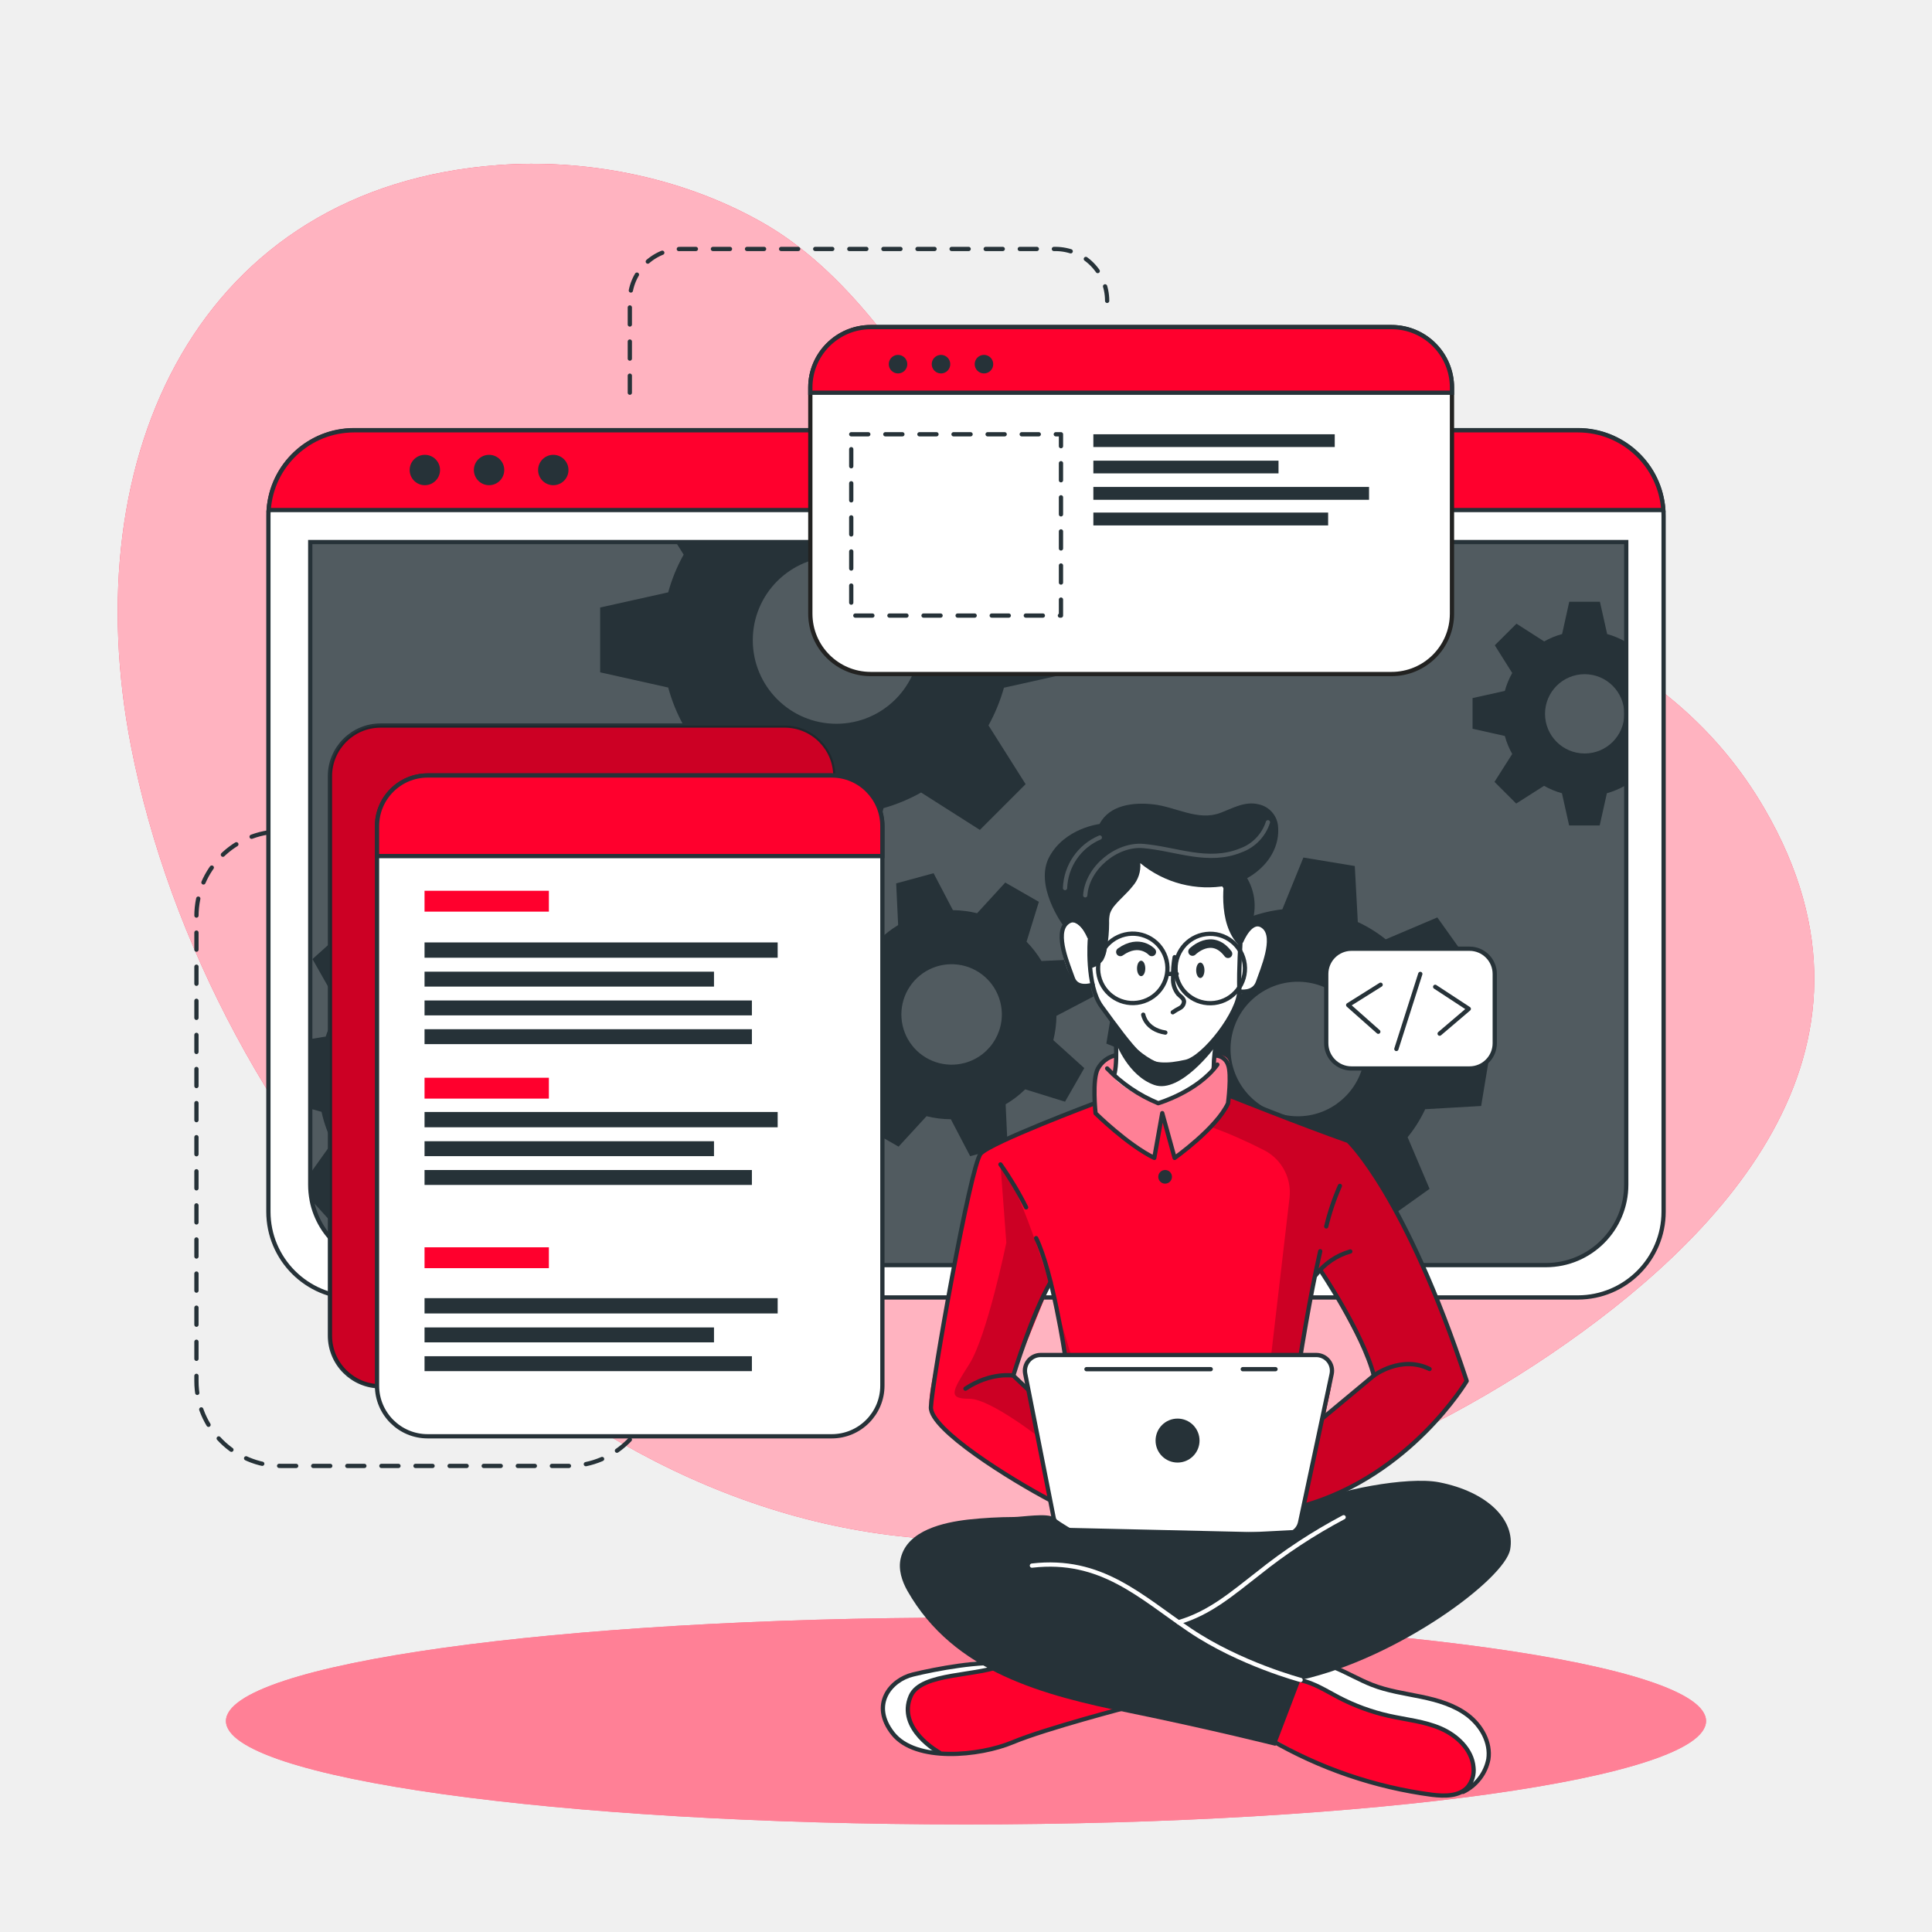
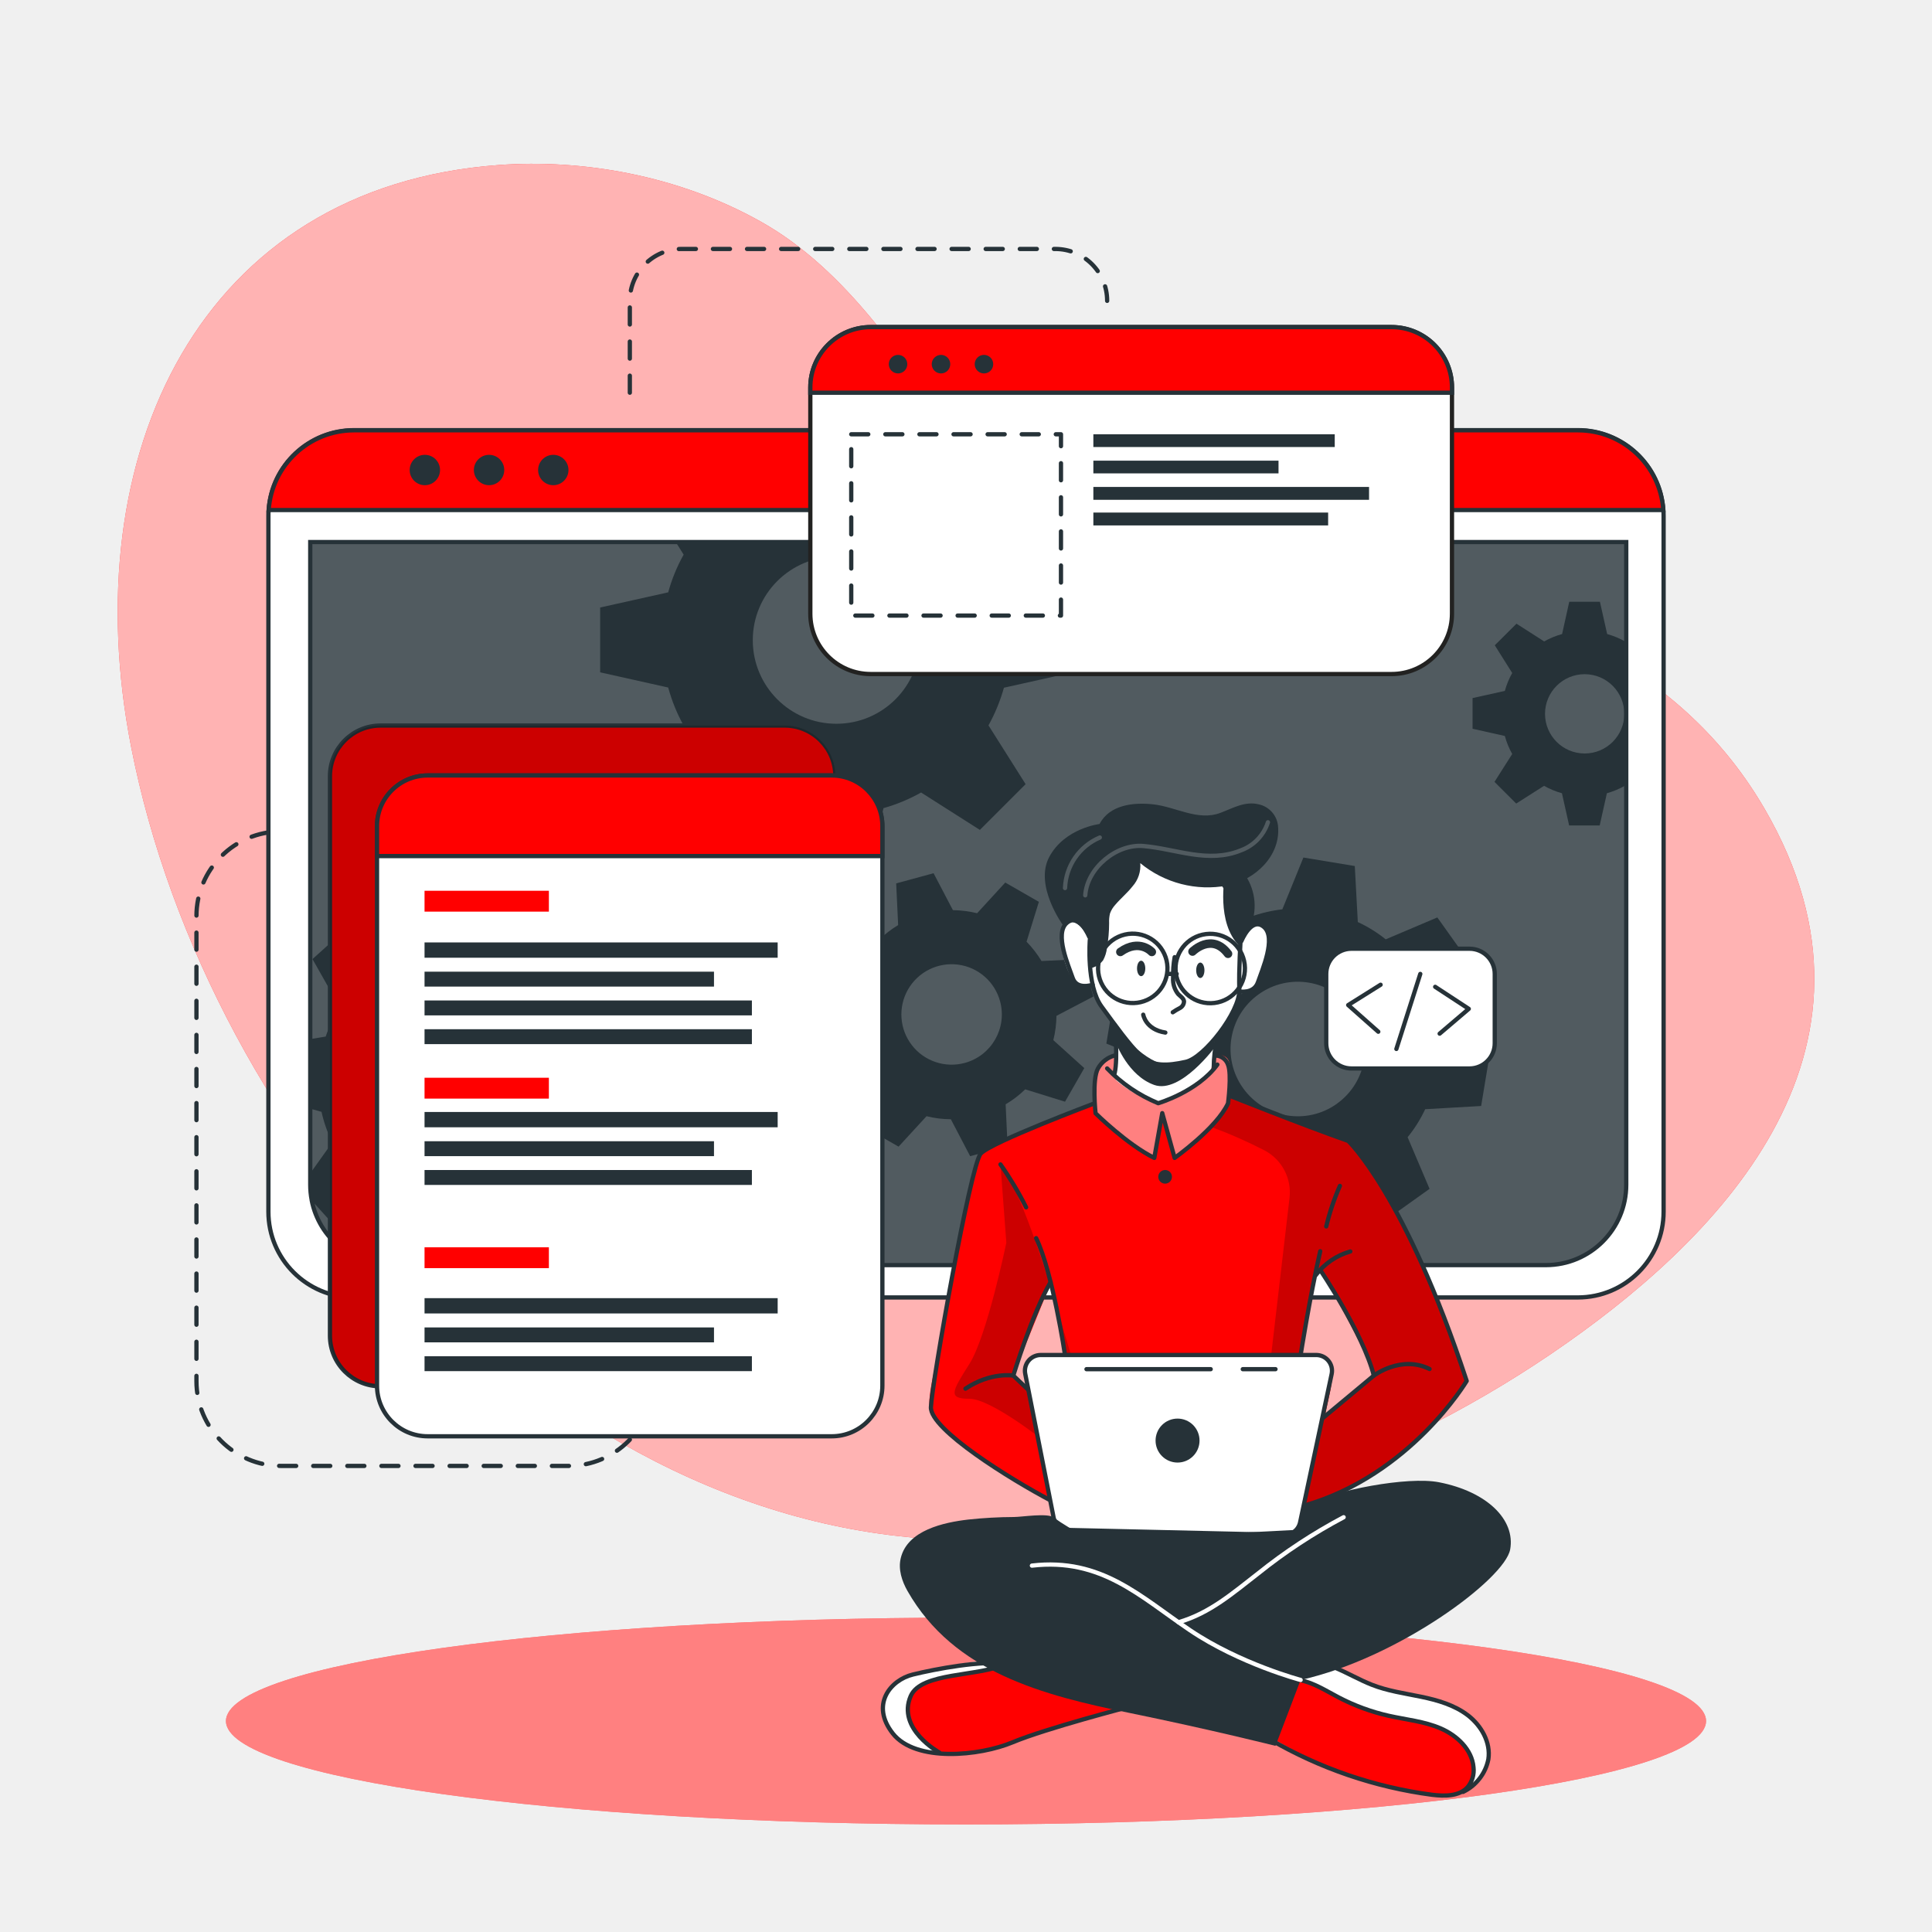
<svg xmlns="http://www.w3.org/2000/svg" viewBox="0 0 500 500">
-   <g id="freepik--background-simple--inject-4">
-     <path d="M456.55,209.11c-48.74-83.48-180.95-53.75-207.95-94.35C234.77,94,219.3,69.87,196.86,57.34c-21.39-12-46.19-16.21-67.81-14.63C51.84,48.36,19.11,117.44,33.94,193.3,53.74,294.49,143.44,397.86,250,398.58,305.74,399,359,379,400.7,350.87l.93-.63C443.33,321.85,493.77,272.84,456.55,209.11Z" style="fill:#FF002D" />
+   <g id="freepik--background-simple--inject-104">
+     <path d="M456.55,209.11c-48.74-83.48-180.95-53.75-207.95-94.35C234.77,94,219.3,69.87,196.86,57.34c-21.39-12-46.19-16.21-67.81-14.63C51.84,48.36,19.11,117.44,33.94,193.3,53.74,294.49,143.44,397.86,250,398.58,305.74,399,359,379,400.7,350.87l.93-.63C443.33,321.85,493.77,272.84,456.55,209.11Z" style="fill:#FF0000" />
    <path d="M456.55,209.11c-48.74-83.48-180.95-53.75-207.95-94.35C234.77,94,219.3,69.87,196.86,57.34c-21.39-12-46.19-16.21-67.81-14.63C51.84,48.36,19.11,117.44,33.94,193.3,53.74,294.49,143.44,397.86,250,398.58,305.74,399,359,379,400.7,350.87l.93-.63C443.33,321.85,493.77,272.84,456.55,209.11Z" style="fill:#fff;opacity:0.7" />
  </g>
-   <g id="freepik--Lines--inject-4">
+   <g id="freepik--Lines--inject-104">
    <path d="M78.19,215.18H72.77a21.93,21.93,0,0,0-21.93,21.93V357.45a21.93,21.93,0,0,0,21.93,21.93h74.36a21.93,21.93,0,0,0,21.93-21.93h0" style="fill:none;stroke:#263238;stroke-linecap:round;stroke-linejoin:round;stroke-width:1.103px;stroke-dasharray:4.412" />
    <path d="M163,101.63V77.86A13.43,13.43,0,0,1,176.4,64.43h96.7a13.43,13.43,0,0,1,13.43,13.43h0" style="fill:none;stroke:#263238;stroke-linecap:round;stroke-linejoin:round;stroke-width:1.103px;stroke-dasharray:4.412" />
  </g>
-   <g id="freepik--Shadow--inject-4">
-     <ellipse cx="250" cy="445.4" rx="191.52" ry="26.76" style="fill:#FF002D" />
+   <g id="freepik--Shadow--inject-104">
+     <ellipse cx="250" cy="445.4" rx="191.52" ry="26.76" style="fill:#FF0000" />
    <ellipse cx="250" cy="445.4" rx="191.52" ry="26.76" style="fill:#fff;opacity:0.5" />
  </g>
-   <g id="freepik--Window--inject-4">
+   <g id="freepik--Window--inject-104">
    <path d="M430.54,133.52V313.58a22.2,22.2,0,0,1-22.19,22.2H91.65a22.2,22.2,0,0,1-22.19-22.2V133.52c0-.53,0-1,.07-1.56a22.18,22.18,0,0,1,22.12-20.64h316.7A22.18,22.18,0,0,1,430.47,132C430.52,132.48,430.54,133,430.54,133.52Z" style="fill:#fff;stroke:#263238;stroke-linecap:round;stroke-linejoin:round;stroke-width:1.103px" />
    <path d="M80.26,140.28H420.87a0,0,0,0,1,0,0V306.61a20.8,20.8,0,0,1-20.8,20.8h-299a20.8,20.8,0,0,1-20.8-20.8V140.28a0,0,0,0,1,0,0Z" style="fill:#263238" />
    <path d="M420.88,140.28V306.61a20.69,20.69,0,0,1-20.57,20.8H100.83a20.69,20.69,0,0,1-20.57-20.8V140.28Z" style="fill:#fff;opacity:0.2" />
-     <path d="M430.47,132H69.53a22.18,22.18,0,0,1,22.12-20.64h316.7A22.18,22.18,0,0,1,430.47,132Z" style="fill:#FF002D;stroke:#263238;stroke-miterlimit:10;stroke-width:1.103px" />
+     <path d="M430.47,132H69.53a22.18,22.18,0,0,1,22.12-20.64h316.7A22.18,22.18,0,0,1,430.47,132Z" style="fill:#FF0000;stroke:#263238;stroke-miterlimit:10;stroke-width:1.103px" />
    <path d="M113.88,121.64a3.93,3.93,0,1,1-3.93-3.93A3.93,3.93,0,0,1,113.88,121.64Z" style="fill:#263238" />
    <path d="M130.5,121.64a3.93,3.93,0,1,1-3.93-3.93A3.93,3.93,0,0,1,130.5,121.64Z" style="fill:#263238" />
    <circle cx="143.19" cy="121.64" r="3.93" style="fill:#263238" />
    <path d="M420.87,140.28V306.61a20.8,20.8,0,0,1-20.8,20.8h-299a20.8,20.8,0,0,1-20.4-16.76v-.06a21,21,0,0,1-.38-4V140.28Z" style="fill:none;stroke:#263238;stroke-miterlimit:10;stroke-width:1.103px" />
    <path d="M420.55,166a20.94,20.94,0,0,0-4.62-1.91l-1.87-8.35h-7.94l-1.85,8.35a20.25,20.25,0,0,0-4.64,1.91l-7.17-4.59L386.85,167l4.51,7.17a20.35,20.35,0,0,0-1.91,4.64l-8.35,1.85v7.94l8.35,1.87a20,20,0,0,0,1.91,4.66l-4.59,7.22,5.62,5.61,7.21-4.59a20.39,20.39,0,0,0,4.63,1.92l1.86,8.34H414l1.86-8.34a20.78,20.78,0,0,0,4.62-1.92l.37.24V165.8Zm-10.44,29a10.26,10.26,0,1,1,10.26-10.25A10.25,10.25,0,0,1,410.11,195Z" style="fill:#263238" />
    <path d="M277.45,174.05V157.31l-17.6-3.91a45.51,45.51,0,0,0-4-9.77l2.13-3.35h-83.1l2.05,3.26a43,43,0,0,0-4,9.76l-17.61,3.92V174l17.61,3.93a43.65,43.65,0,0,0,4,9.84l-9.67,15.21,11.85,11.84,15.2-9.68a44.38,44.38,0,0,0,9.77,4.05L208,226.74H224.7l3.94-17.59a44.64,44.64,0,0,0,9.74-4.05l15.21,9.68,11.84-11.84-9.61-15.21a45.87,45.87,0,0,0,4-9.75Zm-61,13.26a21.63,21.63,0,1,1,21.63-21.63A21.62,21.62,0,0,1,216.45,187.31Z" style="fill:#263238" />
    <path d="M166.38,289l.71-13.29-13.77-3.88a37.21,37.21,0,0,0-2.82-7.9l8.32-11.68-8.92-9.89-12.46,7a36.51,36.51,0,0,0-7.59-3.63l-2.38-14.12L114.19,231l-3.84,13.81a35,35,0,0,0-7.9,2.8l-11.67-8.31-9.91,8.91,7.06,12.47a35,35,0,0,0-3.64,7.58l-4,.66v18l2.92.82A34.6,34.6,0,0,0,86,295.65l-5.74,8.05.38,6.89v.06l5.93,6.57,12.48-7.05a34.66,34.66,0,0,0,7.61,3.67L109,327.4h0l.11.57,13.28.7.35-1.27h0l3.49-12.53a35.53,35.53,0,0,0,7.94-2.8l11.65,8.3,9.9-8.9-7-12.48a34.53,34.53,0,0,0,3.59-7.57Zm-35.27-20.75a17.2,17.2,0,1,0-1.28,24.28A17.2,17.2,0,0,0,131.11,268.29Z" style="fill:#263238" />
    <path d="M272.6,269.19a27.25,27.25,0,0,0,.81-6.29l9.55-5-2.64-9.69-10.78.5a27.27,27.27,0,0,0-3.87-5l3.19-10.31-8.7-5-7.28,7.94a28.8,28.8,0,0,0-6.27-.8l-5-9.55-9.68,2.63.51,10.79a27.24,27.24,0,0,0-5,3.87l-10.32-3.19-5,8.69,8,7.27a26,26,0,0,0-.79,6.27l-9.57,5,2.64,9.68,10.8-.51a25.39,25.39,0,0,0,3.85,5l-3.21,10.26,8.71,5,7.24-7.88a26.12,26.12,0,0,0,6.29.79l5,9.56,9.68-2.63-.43-9.22-.07-1.58a26.41,26.41,0,0,0,5.06-3.87l10.31,3.2,4.26-7.44.72-1.26Zm-22.87,5.88a13,13,0,1,1,9.1-15.9A13,13,0,0,1,249.73,275.07Z" style="fill:#263238" />
    <path d="M383.32,286.23l2.2-13.3-13.46-5.41a35.27,35.27,0,0,0-1.93-8.3l9.69-10.79-7.84-11-13.36,5.67a35.38,35.38,0,0,0-7.22-4.48l-.78-14.49-13.3-2.2-5.45,13.4a37.15,37.15,0,0,0-8.27,1.95l-10.82-9.69-10.95,7.84,5.68,13.35a36.24,36.24,0,0,0-4.05,6.29c-.15.31-.31.62-.45.93l-14.48.8-2.21,13.28,2.18.88,11.28,4.55a35.18,35.18,0,0,0,1.93,8.26L292,294.63l7.85,11,13.35-5.7a35.06,35.06,0,0,0,7.21,4.52l.75,14.42,13.29,2.2,5.44-13.3a35.13,35.13,0,0,0,8.28-1.94l10.8,9.69,11-7.85-5.68-13.36a34.78,34.78,0,0,0,4.55-7.25Zm-37.3-.6a17.41,17.41,0,1,1,4-24.29A17.41,17.41,0,0,1,346,285.63Z" style="fill:#263238" />
  </g>
-   <g id="freepik--Graphics--inject-4">
-     <rect x="85.39" y="187.77" width="130.8" height="171.01" rx="13.11" style="fill:#FF002D;stroke:#263238;stroke-miterlimit:10;stroke-width:1.103px" />
+   <g id="freepik--Graphics--inject-104">
+     <rect x="85.39" y="187.77" width="130.8" height="171.01" rx="13.11" style="fill:#FF0000;stroke:#263238;stroke-miterlimit:10;stroke-width:1.103px" />
    <rect x="85.39" y="187.77" width="130.8" height="171.01" rx="13.11" style="opacity:0.2" />
    <path d="M228.36,213.8V358.59a13.11,13.11,0,0,1-13.11,13.12H110.67a13.11,13.11,0,0,1-13.1-13.12V213.8a13.11,13.11,0,0,1,13.1-13.11H215.25A13.11,13.11,0,0,1,228.36,213.8Z" style="fill:#fff;stroke:#263238;stroke-linecap:round;stroke-linejoin:round;stroke-width:1.103px" />
-     <path d="M228.36,213.8v7.75H97.57V213.8a13.11,13.11,0,0,1,13.1-13.11H215.25A13.11,13.11,0,0,1,228.36,213.8Z" style="fill:#FF002D;stroke:#263238;stroke-miterlimit:10;stroke-width:1.103px" />
-     <rect x="109.87" y="230.53" width="32.18" height="5.4" style="fill:#FF002D" />
-     <rect x="109.87" y="278.92" width="32.18" height="5.4" style="fill:#FF002D" />
-     <rect x="109.87" y="322.8" width="32.18" height="5.4" style="fill:#FF002D" />
+     <path d="M228.36,213.8v7.75H97.57V213.8a13.11,13.11,0,0,1,13.1-13.11H215.25A13.11,13.11,0,0,1,228.36,213.8Z" style="fill:#FF0000;stroke:#263238;stroke-miterlimit:10;stroke-width:1.103px" />
+     <rect x="109.87" y="230.53" width="32.18" height="5.4" style="fill:#FF0000" />
+     <rect x="109.87" y="278.92" width="32.18" height="5.4" style="fill:#FF0000" />
+     <rect x="109.87" y="322.8" width="32.18" height="5.4" style="fill:#FF0000" />
    <rect x="109.87" y="243.9" width="91.39" height="3.96" style="fill:#263238" />
    <rect x="109.87" y="251.47" width="74.91" height="3.86" style="fill:#263238" />
    <rect x="109.87" y="258.92" width="84.72" height="3.86" style="fill:#263238" />
    <rect x="109.87" y="266.36" width="84.72" height="3.86" style="fill:#263238" />
    <rect x="109.87" y="287.78" width="91.39" height="3.96" style="fill:#263238" />
    <rect x="109.87" y="295.35" width="74.91" height="3.86" style="fill:#263238" />
    <rect x="109.87" y="302.8" width="84.72" height="3.86" style="fill:#263238" />
    <rect x="109.87" y="335.96" width="91.39" height="3.96" style="fill:#263238" />
    <rect x="109.87" y="343.54" width="74.91" height="3.86" style="fill:#263238" />
    <rect x="109.87" y="350.99" width="84.72" height="3.86" style="fill:#263238" />
    <path d="M375.77,100.29v58.52a15.63,15.63,0,0,1-15.64,15.63H225.35a15.63,15.63,0,0,1-15.64-15.63V100.29a15.65,15.65,0,0,1,15.64-15.64H360.13A15.64,15.64,0,0,1,375.77,100.29Z" style="fill:#fff;stroke:#222221;stroke-miterlimit:10;stroke-width:1.103px" />
-     <path d="M375.77,100.29v1.34H209.71v-1.34a15.65,15.65,0,0,1,15.64-15.64H360.13A15.64,15.64,0,0,1,375.77,100.29Z" style="fill:#FF002D;stroke:#263238;stroke-miterlimit:10;stroke-width:1.103px" />
+     <path d="M375.77,100.29v1.34H209.71v-1.34a15.65,15.65,0,0,1,15.64-15.64H360.13A15.64,15.64,0,0,1,375.77,100.29Z" style="fill:#FF0000;stroke:#263238;stroke-miterlimit:10;stroke-width:1.103px" />
    <path d="M234.11,95.94a2.4,2.4,0,1,1,0-3.39A2.41,2.41,0,0,1,234.11,95.94Z" style="fill:#263238" />
    <path d="M245.23,95.94a2.4,2.4,0,1,1,0-3.39A2.41,2.41,0,0,1,245.23,95.94Z" style="fill:#263238" />
    <path d="M256.35,95.94a2.4,2.4,0,1,1,0-3.39A2.41,2.41,0,0,1,256.35,95.94Z" style="fill:#263238" />
    <rect x="220.3" y="112.39" width="54.28" height="46.92" style="fill:none;stroke:#263238;stroke-linecap:round;stroke-linejoin:round;stroke-width:1.103px;stroke-dasharray:4.412" />
    <rect x="282.96" y="112.39" width="62.47" height="3.3" style="fill:#263238" />
    <rect x="282.96" y="119.22" width="47.92" height="3.29" style="fill:#263238" />
    <rect x="282.96" y="126.02" width="71.35" height="3.33" style="fill:#263238" />
    <rect x="282.96" y="132.65" width="60.76" height="3.33" style="fill:#263238" />
    <rect x="343.23" y="245.53" width="43.61" height="30.99" rx="6.53" style="fill:#fff;stroke:#263238;stroke-linecap:round;stroke-linejoin:round;stroke-width:1.103px" />
    <polyline points="357.3 254.85 348.91 260.11 356.7 267.01" style="fill:none;stroke:#263238;stroke-linecap:round;stroke-linejoin:round;stroke-width:1.103px" />
    <polyline points="372.58 267.51 380.12 261.09 371.42 255.39" style="fill:none;stroke:#263238;stroke-linecap:round;stroke-linejoin:round;stroke-width:1.103px" />
    <line x1="361.38" y1="271.47" x2="367.57" y2="252.05" style="fill:none;stroke:#263238;stroke-linecap:round;stroke-linejoin:round;stroke-width:1.103px" />
  </g>
-   <g id="freepik--Character--inject-4">
-     <path d="M296.86,440.47s-29,8.31-33.05,9.75c-3.68,1.3-13.66,4.8-21.15,3.71a15.89,15.89,0,0,1-2.14-.46c-7.59-2.26-11-4.37-12-9.14s2.78-8.29,6.42-10.54,23.38-4.6,23.38-4.6l4.77,1.4h0Z" style="fill:#FF002D" />
+   <g id="freepik--Character--inject-104">
+     <path d="M296.86,440.47s-29,8.31-33.05,9.75c-3.68,1.3-13.66,4.8-21.15,3.71a15.89,15.89,0,0,1-2.14-.46c-7.59-2.26-11-4.37-12-9.14s2.78-8.29,6.42-10.54,23.38-4.6,23.38-4.6l4.77,1.4h0Z" style="fill:#FF0000" />
    <path d="M242.66,453.93a15.89,15.89,0,0,1-2.14-.46c-7.59-2.26-11-4.37-12-9.14s2.78-8.29,6.42-10.54,23.38-4.6,23.38-4.6l4.77,1.4c-4.32,2-20.4,3.09-23.91,5.11s-5.2,5.82-3.13,11C237.16,449.4,240.12,452.05,242.66,453.93Z" style="fill:#fff" />
    <path d="M292.5,441.65s-21.78,5.64-30.42,9.25-25.11,5.19-31-2.25-.68-13.86,5.19-15.29,17.74-3.68,24.22-2.77" style="fill:none;stroke:#263238;stroke-linecap:round;stroke-linejoin:round;stroke-width:1.103px" />
    <path d="M243.09,453.54s-11.08-6.08-7.4-14.6c2.72-6.28,17.5-4.92,24.82-8.35" style="fill:none;stroke:#263238;stroke-linecap:round;stroke-linejoin:round;stroke-width:1.103px" />
-     <path d="M385.19,455.28c-.3,3-1.35,5.81-4.35,7.58-2,1.18-4.84,1.88-8.91,1.84-10.17-.13-29.29-7.4-29.29-7.4l-17.9-9.9,9.31-14.73,2.55-4,6.58,1.48s5.45,3.09,10.93,5.55,18.79,3,23.48,6.77S385.7,450.34,385.19,455.28Z" style="fill:#FF002D" />
+     <path d="M385.19,455.28c-.3,3-1.35,5.81-4.35,7.58-2,1.18-4.84,1.88-8.91,1.84-10.17-.13-29.29-7.4-29.29-7.4l-17.9-9.9,9.31-14.73,2.55-4,6.58,1.48s5.45,3.09,10.93,5.55,18.79,3,23.48,6.77S385.7,450.34,385.19,455.28Z" style="fill:#FF0000" />
    <path d="M385.19,455.28c-.3,3-1.35,5.81-4.35,7.58a13.39,13.39,0,0,0-.5-8.94c-2-4.49-8.51-8.45-17.07-9.11s-15.11-4.66-18.54-6.45c-2.68-1.39-8.33-4.43-10.68-5.69l2.55-4,6.58,1.48s5.45,3.09,10.93,5.55,18.79,3,23.48,6.77S385.7,450.34,385.19,455.28Z" style="fill:#fff" />
    <path d="M328.71,450.18a112.86,112.86,0,0,0,41.9,14.31c3.26.39,7.05.45,9.23-2a6.82,6.82,0,0,0,1.5-5.11c-.39-4.6-4.26-8.24-8.5-10.07s-8.91-2.25-13.42-3.26a53.38,53.38,0,0,1-12.9-4.72c-3.24-1.69-6.37-3.74-9.94-4.5s-7.82.16-9.73,3.28" style="fill:none;stroke:#263238;stroke-linecap:round;stroke-linejoin:round;stroke-width:1.103px" />
    <path d="M378.64,463.74a11.92,11.92,0,0,0,6.55-8.46c.65-4.33-1.82-8.69-5.29-11.35s-7.82-3.92-12.11-4.81S359.11,437.63,355,436c-6.27-2.46-12.46-7.3-19-5.57" style="fill:none;stroke:#263238;stroke-linecap:round;stroke-linejoin:round;stroke-width:1.103px" />
-     <path d="M348.91,295.26l-30.29-11.52-.38-.15s.11-.8.2-2c.19-2.42.29-6.36-.85-7.69-1.69-2-6.47-.32-11.14-2.46s-13.3,1.69-13.3,1.69-6.24-1.15-9,3.35c-1.4,3.63-.92,9-.92,9l-.57.2c-3.61,1.35-23.25,8.74-27.4,11.71-4.59,3.25-9.67,36.62-11.3,46.42s-4.53,18.63-3.06,22,22.57,19.62,34.71,23.81,55.19,3,55.19,3,.7-.19,1.95-.59c7.28-2.34,33.11-12,46.82-34.68C379.59,357.39,366.31,313.86,348.91,295.26Zm-81.84,56.13c-2.23,1.58-1,7.7-1,7.7l-3.79-3.34,9.52-23.41,4.06,18S269.3,349.82,267.07,351.39Zm76.16,14.87c-1.05.54,3-10.71,1.08-13.26s-7.71-2.31-7.71-2.31l.49-3.07,3.43-17.6,1.14-1.35s11.78,20.19,13.89,27.31C355.55,356,342.71,366.26,343.23,366.26Z" style="fill:#FF002D" />
+     <path d="M348.91,295.26l-30.29-11.52-.38-.15s.11-.8.2-2c.19-2.42.29-6.36-.85-7.69-1.69-2-6.47-.32-11.14-2.46s-13.3,1.69-13.3,1.69-6.24-1.15-9,3.35c-1.4,3.63-.92,9-.92,9l-.57.2c-3.61,1.35-23.25,8.74-27.4,11.71-4.59,3.25-9.67,36.62-11.3,46.42s-4.53,18.63-3.06,22,22.57,19.62,34.71,23.81,55.19,3,55.19,3,.7-.19,1.95-.59c7.28-2.34,33.11-12,46.82-34.68C379.59,357.39,366.31,313.86,348.91,295.26Zm-81.84,56.13c-2.23,1.58-1,7.7-1,7.7l-3.79-3.34,9.52-23.41,4.06,18S269.3,349.82,267.07,351.39Zm76.16,14.87c-1.05.54,3-10.71,1.08-13.26s-7.71-2.31-7.71-2.31l.49-3.07,3.43-17.6,1.14-1.35s11.78,20.19,13.89,27.31C355.55,356,342.71,366.26,343.23,366.26Z" style="fill:#FF0000" />
    <path d="M291.72,222.25l-15.64,16.6s-2.15,1.91-1.3,6.72,2.85,9,4.36,9.28a21.37,21.37,0,0,0,3.62.32s3.35,7.26,5.73,10.11c0,0,.82,11.21.38,14.32,0,0,5.62,4.91,10.91,5.53s13.46-7.48,13.46-7.48l2-9.92s4.8-7.28,5.12-9.22,2.52-1.44,3.6-2.4,3.57-5.23,4-9.27.44-8.68-4.25-7.32c-4.07-1.09-1.52-9.69-1.52-9.69l-7.15-6.3Z" style="fill:#fff" />
    <path d="M318.62,283.74a17.67,17.67,0,0,1-.81,1.81c-2.58,4.86-13.82,14.13-13.82,14.13l-3.4-10.45-1.86,10.45c-3.75-1.64-15.19-11.55-15.19-11.55s-.39-.93-.86-2.38l.57-.2s-.48-5.41.92-9c2.74-4.5,9-3.35,9-3.35s8.63-3.83,13.3-1.69,9.45.48,11.14,2.46.65,9.66.65,9.66Z" style="fill:#fff;opacity:0.5" />
    <path d="M348.91,295.26l-30.29-11.52-.38-.15s.11-.8.2-2l-.63,3.93-4.48,6.08a124,124,0,0,1,14,6.16A12.28,12.28,0,0,1,333.73,310l-5.58,47.75-2.29,27.11,6.91,7.17c7.28-2.34,33.11-12,46.82-34.68C379.59,357.39,366.31,313.86,348.91,295.26Zm-5.68,71c-1.05.54,3-10.71,1.08-13.26s-7.71-2.31-7.71-2.31l.49-3.07,3.43-17.6,1.14-1.35s11.78,20.19,13.89,27.31C355.55,356,342.71,366.26,343.23,366.26Z" style="opacity:0.2" />
    <path d="M277.87,353l-4.71-15.74s-8.45-28.81-14.24-35.91l1.52,20.26s-5,24.2-9.57,31.39-5.59,9,0,9,19.2,10.84,19.2,10.84l-1.05-9ZM266,359.09l-3.79-3.34,9.52-23.41,4.06,18s-6.52-.49-8.75,1.08S266,359.09,266,359.09Z" style="opacity:0.2" />
    <path d="M288.49,265.28s.86,8.49,0,12.37" style="fill:none;stroke:#263238;stroke-linecap:round;stroke-linejoin:round;stroke-width:1.103px" />
    <path d="M314.11,276.51a36.53,36.53,0,0,1,.94-8.11" style="fill:none;stroke:#263238;stroke-linecap:round;stroke-linejoin:round;stroke-width:1.103px" />
    <path d="M316.38,228.58s5.14,6.45,4.87,11.33-.65,10.66-.52,16.32-9.09,17.52-13.83,18.57-8.82,1.32-11.85-1.71-6.06-7.24-10-12.64-3-17.25-3-17.25" style="fill:none;stroke:#263238;stroke-linecap:round;stroke-linejoin:round;stroke-width:1.103px" />
    <path d="M304,247.71a26.82,26.82,0,0,0-.4,5.37,6.05,6.05,0,0,0,1.32,4.2c.57.58,1.39,1.05,1.5,1.85a2,2,0,0,1-1.06,1.75,15.55,15.55,0,0,0-1.85,1.1" style="fill:none;stroke:#263238;stroke-linecap:round;stroke-linejoin:round;stroke-width:1.103px" />
    <path d="M295.87,262.6s.59,3.83,5.72,4.63" style="fill:none;stroke:#263238;stroke-linecap:round;stroke-linejoin:round;stroke-width:1.103px" />
    <path d="M296.4,250.63c0,1.11-.48,2-1.07,2s-1.07-.89-1.07-2,.48-2,1.07-2S296.4,249.53,296.4,250.63Z" style="fill:#263238" />
    <path d="M311.71,251.11c0,1.11-.48,2-1.07,2s-1.07-.9-1.07-2,.48-2,1.07-2S311.71,250,311.71,251.11Z" style="fill:#263238" />
    <path d="M308.62,246.26s5-5,9.19.58" style="fill:none;stroke:#263238;stroke-linecap:round;stroke-linejoin:round;stroke-width:2.206px" />
    <path d="M298.09,246.36s-3.16-3.54-8.14,0" style="fill:none;stroke:#263238;stroke-linecap:round;stroke-linejoin:round;stroke-width:2.206px" />
    <path d="M288.87,270s3.05,8.4,9.86,10.79,15.85-10,15.85-10l-.47-1.61s-5.93,7.7-12.52,6.39-13.1-10.25-13.1-10.25Z" style="fill:#263238" />
    <path d="M282.76,254.85s-4.06,1.43-5.14-1.73-4.78-11.49-1.54-14.27,5.84,3.67,5.84,3.67" style="fill:none;stroke:#263238;stroke-linecap:round;stroke-linejoin:round;stroke-width:1.103px" />
    <path d="M320.72,256.57s3.77.76,4.85-2.4,4.78-11.49,1.54-14.27-5.84,3.67-5.84,3.67" style="fill:none;stroke:#263238;stroke-linecap:round;stroke-linejoin:round;stroke-width:1.103px" />
    <path d="M281.92,250.63a5.62,5.62,0,0,0,3.56-2.1,8.74,8.74,0,0,0,1-3.19,37.59,37.59,0,0,0,.56-6.44,8.81,8.81,0,0,1,.23-2.51,6.6,6.6,0,0,1,1.36-2.23c1.41-1.66,3.12-3.06,4.47-4.78a8,8,0,0,0,2-6,27.45,27.45,0,0,0,22.47,5.81c7.15-1.4,14-7.67,13.17-15.55a6.37,6.37,0,0,0-5-5.48c-3.53-.88-6.7,1-9.9,2.21-5.83,2.2-11.54-1.58-17.43-2.21-5-.55-11.23.08-13.85,5.09,0,0-9,1.06-13,8.5s3.57,17.73,3.57,17.73,3-3.68,6.93,3.76Z" style="fill:#263238" />
    <path d="M317,226.68s-2.34,12.2,3.77,18.11c0,0,1.34-3.67,2.69-4.57a14.13,14.13,0,0,0-1.07-13.54C317.87,219.58,317,226.68,317,226.68Z" style="fill:#263238" />
    <path d="M328.14,212.8a11.49,11.49,0,0,1-7,7.27c-8.48,3.46-16.71-.37-25.21-1.12-6.93-.62-14.58,5.64-15.07,12.76" style="fill:none;stroke:#fff;stroke-linecap:round;stroke-linejoin:round;stroke-width:1.103px;opacity:0.2" />
    <path d="M275.63,229.83a14.81,14.81,0,0,1,9-13.08" style="fill:none;stroke:#fff;stroke-linecap:round;stroke-linejoin:round;stroke-width:1.103px;opacity:0.2" />
    <path d="M286.53,276.51a38.71,38.71,0,0,0,13.21,9s10.15-2.95,15.31-10" style="fill:none;stroke:#263238;stroke-linecap:round;stroke-linejoin:round;stroke-width:1.103px" />
    <circle cx="293.15" cy="250.63" r="8.98" transform="translate(-77.79 145.02) rotate(-24.64)" style="fill:none;stroke:#263238;stroke-linecap:round;stroke-linejoin:round;stroke-width:1.103px" />
    <circle cx="313.22" cy="250.63" r="8.98" transform="translate(-28.22 40.06) rotate(-7)" style="fill:none;stroke:#263238;stroke-linecap:round;stroke-linejoin:round;stroke-width:1.103px" />
    <path d="M288.49,273.16a7,7,0,0,0-4.33,3.35c-1.59,2.8-.63,11.61-.63,11.61s8.21,8.12,15.2,11.55l2.06-11.59,3.2,11.59s10.82-7.65,13.82-14.12c0,0,1-7.55,0-10a3.47,3.47,0,0,0-3.23-2.37" style="fill:none;stroke:#263238;stroke-linecap:round;stroke-linejoin:round;stroke-width:1.103px" />
    <path d="M275.63,350.7s-3.21-21.5-7.48-30.27" style="fill:none;stroke:#263238;stroke-linecap:round;stroke-linejoin:round;stroke-width:1.103px" />
    <path d="M258.92,301.35a87,87,0,0,1,6.64,11.11" style="fill:none;stroke:#263238;stroke-linecap:round;stroke-linejoin:round;stroke-width:1.103px" />
    <path d="M343.23,317.4a62.1,62.1,0,0,1,3.53-10.49" style="fill:none;stroke:#263238;stroke-linecap:round;stroke-linejoin:round;stroke-width:1.103px" />
    <path d="M336.6,350.7s2.31-14.74,5.07-26.88" style="fill:none;stroke:#263238;stroke-linecap:round;stroke-linejoin:round;stroke-width:1.103px" />
    <path d="M340.52,330a17,17,0,0,1,8.94-6.12" style="fill:none;stroke:#263238;stroke-linecap:round;stroke-linejoin:round;stroke-width:1.103px" />
    <path d="M318.25,283.59s18.63,7.45,30.66,11.68c0,0,14.8,13.91,30.67,62.12,0,0-14.54,24.46-42.2,32.3" style="fill:none;stroke:#263238;stroke-linecap:round;stroke-linejoin:round;stroke-width:1.103px" />
    <path d="M342.18,367.13,355.55,356s7.07-5.37,14.42-1.7" style="fill:none;stroke:#263238;stroke-linecap:round;stroke-linejoin:round;stroke-width:1.103px" />
    <path d="M341.67,328.67S352.72,345,355.55,356" style="fill:none;stroke:#263238;stroke-linecap:round;stroke-linejoin:round;stroke-width:1.103px" />
    <path d="M266.15,359.71,262.24,356s-5.8-1-12.38,3.39" style="fill:none;stroke:#263238;stroke-linecap:round;stroke-linejoin:round;stroke-width:1.103px" />
    <path d="M262.24,356s4.86-16,9.65-24.19" style="fill:none;stroke:#263238;stroke-linecap:round;stroke-linejoin:round;stroke-width:1.103px" />
    <path d="M283.25,285.55s-26.81,10.06-29.44,13-12.62,59.19-12.89,65.63c-.23,5.76,20.65,18.69,31,24.14" style="fill:none;stroke:#263238;stroke-linecap:round;stroke-linejoin:round;stroke-width:1.103px" />
    <path d="M303.3,304.56a1.77,1.77,0,1,1-1.77-1.77A1.76,1.76,0,0,1,303.3,304.56Z" style="fill:#263238" />
    <path d="M334.32,398.78h-61a1.43,1.43,0,0,1-1.43-1.43h0a1.43,1.43,0,0,1,1.43-1.43h61a1.43,1.43,0,0,1,1.43,1.43h0A1.43,1.43,0,0,1,334.32,398.78Z" style="fill:#263238" />
    <path d="M336.46,394l8.17-38.4a4.08,4.08,0,0,0-4-4.93h-71.3a4.08,4.08,0,0,0-4,4.88l7.33,37.12a4.08,4.08,0,0,0,3.91,3.29l55.79,1.28A4.1,4.1,0,0,0,336.46,394Z" style="fill:#fff;stroke:#263238;stroke-linecap:round;stroke-linejoin:round;stroke-width:1.103px" />
    <path d="M310.44,372.83a5.69,5.69,0,1,1-5.69-5.7A5.69,5.69,0,0,1,310.44,372.83Z" style="fill:#263238" />
    <line x1="321.63" y1="354.34" x2="330.1" y2="354.34" style="fill:none;stroke:#263238;stroke-linecap:round;stroke-linejoin:round;stroke-width:1.103px" />
    <line x1="281.18" y1="354.34" x2="313.33" y2="354.34" style="fill:none;stroke:#263238;stroke-linecap:round;stroke-linejoin:round;stroke-width:1.103px" />
    <path d="M336.6,434.77l-6.5,17.06s-16.58-4.18-37.81-8.53c-22.21-4.55-45.4-10.44-57.43-31.55-1.46-2.57-2.44-5.61-1.75-8.49,1.73-7.29,11.22-9.27,17.47-10a113.92,113.92,0,0,1,11.83-.66c2,0,8.65-1.09,10.26.1a47.14,47.14,0,0,0,7.71,4.57c3.55,1.51,55.37-1.35,55.37-1.35a18.59,18.59,0,0,0,1.63-6.23c8.15-4.14,27-7.64,35-6.09,12.53,2.43,19.84,9.74,18.45,17.4S361.76,429.2,336.6,434.77Z" style="fill:#263238" />
    <path d="M336.6,434.77s-15.77-4.18-28.65-12.88-22.94-18.8-40.89-16.71" style="fill:none;stroke:#fff;stroke-linecap:round;stroke-linejoin:round;stroke-width:1.103px" />
    <path d="M305,419.84c8.14-2.34,14.11-7.61,20.64-12.66a139.62,139.62,0,0,1,22.09-14.52" style="fill:none;stroke:#fff;stroke-linecap:round;stroke-linejoin:round;stroke-width:1.103px" />
    <line x1="302.13" y1="252.05" x2="304.52" y2="252.05" style="fill:none;stroke:#263238;stroke-linecap:round;stroke-linejoin:round;stroke-width:1.103px" />
  </g>
</svg>
